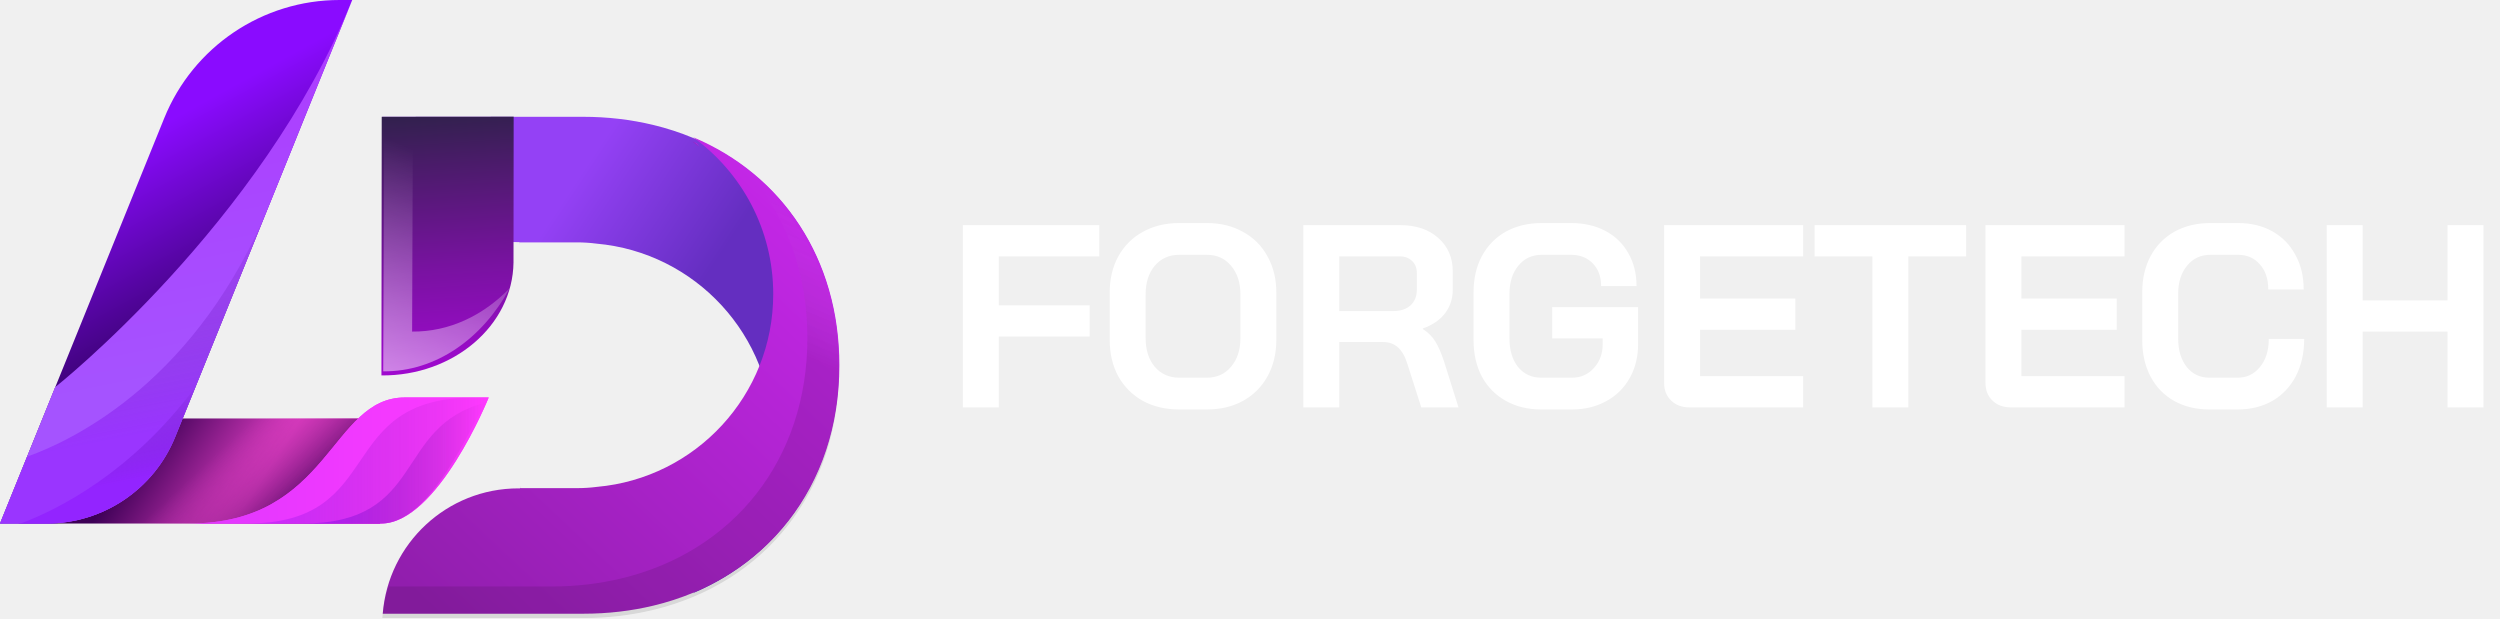
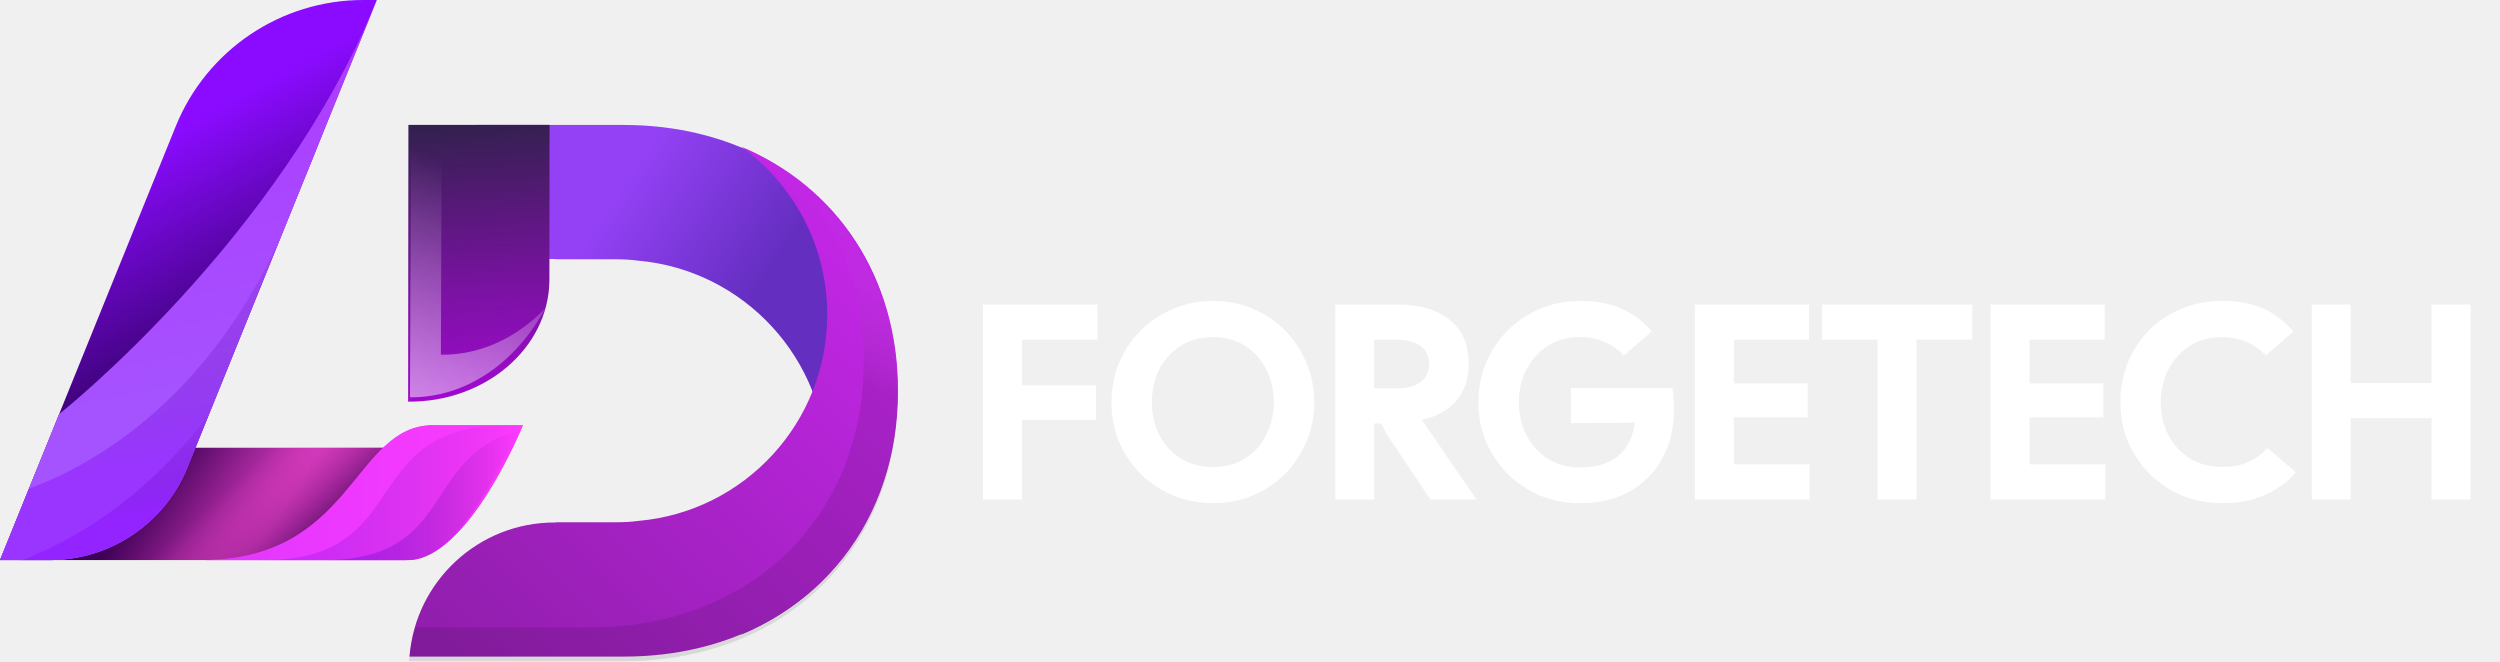
- <svg xmlns="http://www.w3.org/2000/svg" width="3050" height="754" viewBox="0 0 3050 754" fill="none">
-   <path d="M1174.69 274.652H1341.14V312.769H1218.53V372.485H1329.38V410.602H1218.53V497H1174.69V274.652ZM1438.65 499.541C1421.92 499.541 1407.1 496.047 1394.18 489.059C1381.47 481.859 1371.52 471.906 1364.32 459.201C1357.33 446.283 1353.84 431.354 1353.84 414.414V357.238C1353.84 340.297 1357.33 325.474 1364.32 312.769C1371.52 299.851 1381.47 289.899 1394.18 282.91C1407.1 275.711 1421.92 272.111 1438.65 272.111H1472.32C1489.05 272.111 1503.76 275.711 1516.47 282.91C1529.39 289.899 1539.34 299.851 1546.33 312.769C1553.53 325.474 1557.13 340.297 1557.13 357.238V414.414C1557.13 431.354 1553.53 446.283 1546.33 459.201C1539.34 471.906 1529.39 481.859 1516.47 489.059C1503.76 496.047 1489.05 499.541 1472.32 499.541H1438.65ZM1472.32 460.789C1484.6 460.789 1494.45 456.342 1501.86 447.448C1509.48 438.554 1513.29 426.907 1513.29 412.508V359.144C1513.29 344.744 1509.48 333.098 1501.86 324.204C1494.45 315.31 1484.6 310.863 1472.32 310.863H1438.65C1426.37 310.863 1416.41 315.31 1408.79 324.204C1401.38 333.098 1397.67 344.744 1397.67 359.144V412.508C1397.67 426.907 1401.38 438.554 1408.79 447.448C1416.41 456.342 1426.37 460.789 1438.65 460.789H1472.32ZM1590.05 274.652H1708.21C1727.48 274.652 1742.94 279.84 1754.58 290.216C1766.44 300.592 1772.37 314.251 1772.37 331.192V353.427C1772.37 364.438 1769.19 374.073 1762.84 382.332C1756.7 390.379 1747.7 396.52 1735.84 400.755V401.39C1742.62 405.837 1747.7 410.919 1751.09 416.637C1754.69 422.355 1758.18 430.296 1761.57 440.46L1779.36 497H1733.94L1717.1 444.272C1714.35 435.166 1710.54 428.39 1705.67 423.943C1700.8 419.496 1694.76 417.272 1687.56 417.272H1633.88V497H1590.05V274.652ZM1699.95 379.473C1708.84 379.473 1715.83 377.144 1720.91 372.485C1726 367.615 1728.54 361.368 1728.54 353.744V333.098C1728.54 326.957 1726.63 322.086 1722.82 318.486C1719.01 314.674 1713.93 312.769 1707.57 312.769H1633.88V379.473H1699.95ZM1880.31 499.541C1864.01 499.541 1849.61 496.047 1837.12 489.059C1824.62 482.071 1814.88 472.224 1807.89 459.518C1801.12 446.601 1797.73 431.778 1797.73 415.049V356.603C1797.73 339.874 1801.12 325.157 1807.89 312.451C1814.88 299.534 1824.62 289.581 1837.12 282.593C1849.82 275.605 1864.43 272.111 1880.95 272.111H1916.53C1932.41 272.111 1946.38 275.287 1958.45 281.64C1970.52 287.993 1979.84 296.992 1986.41 308.639C1993.18 320.286 1996.57 333.733 1996.57 348.98H1953.37C1953.37 337.545 1949.98 328.333 1943.21 321.345C1936.43 314.357 1927.54 310.863 1916.53 310.863H1880.95C1869.09 310.863 1859.56 315.31 1852.36 324.204C1845.16 332.886 1841.56 344.321 1841.56 358.509V413.143C1841.56 427.331 1845.06 438.872 1852.04 447.766C1859.24 456.448 1868.67 460.789 1880.31 460.789H1917.8C1928.6 460.789 1937.49 456.871 1944.48 449.036C1951.68 441.201 1955.28 431.46 1955.28 419.813V412.825H1893.66V374.708H1998.48V419.813C1998.48 435.272 1995.09 449.036 1988.31 461.107C1981.54 473.177 1972.01 482.6 1959.72 489.377C1947.44 496.153 1933.47 499.541 1917.8 499.541H1880.31ZM2061.02 497C2051.92 497 2044.51 494.247 2038.79 488.741C2033.07 483.236 2030.21 476.036 2030.21 467.142V274.652H2199.83V312.769H2074.05V364.226H2190.3V402.343H2074.05V458.883H2199.83V497H2061.02ZM2284.3 312.769H2213.79V274.652H2398.65V312.769H2328.14V497H2284.3V312.769ZM2453.11 497C2444.01 497 2436.59 494.247 2430.88 488.741C2425.16 483.236 2422.3 476.036 2422.3 467.142V274.652H2591.92V312.769H2466.13V364.226H2582.39V402.343H2466.13V458.883H2591.92V497H2453.11ZM2695.49 499.541C2679.19 499.541 2664.79 496.047 2652.29 489.059C2640.01 482.071 2630.48 472.224 2623.71 459.518C2616.93 446.601 2613.54 431.778 2613.54 415.049V356.603C2613.54 339.874 2616.93 325.157 2623.71 312.451C2630.69 299.534 2640.44 289.581 2652.93 282.593C2665.64 275.605 2680.25 272.111 2696.76 272.111H2730.43C2746.32 272.111 2760.29 275.499 2772.36 282.275C2784.43 289.051 2793.75 298.581 2800.31 310.863C2807.09 322.933 2810.48 337.015 2810.48 353.109H2767.28C2767.28 340.403 2763.89 330.239 2757.12 322.615C2750.34 314.78 2741.45 310.863 2730.43 310.863H2696.76C2684.91 310.863 2675.38 315.31 2668.18 324.204C2660.98 332.886 2657.38 344.321 2657.38 358.509V413.143C2657.38 427.331 2660.87 438.872 2667.86 447.766C2674.85 456.448 2684.06 460.789 2695.49 460.789H2729.8C2741.02 460.789 2750.13 456.448 2757.12 447.766C2764.32 439.084 2767.92 427.649 2767.92 413.461H2811.11C2811.11 430.613 2807.73 445.754 2800.95 458.883C2794.17 471.801 2784.64 481.859 2772.36 489.059C2760.08 496.047 2745.89 499.541 2729.8 499.541H2695.49ZM2838.58 274.652H2882.42V366.45H2985.97V274.652H3029.8V497H2985.97V404.567H2882.42V497H2838.58V274.652Z" fill="white" />
-   <path d="M504.159 510.537H74.456L22.602 638.692H463.496L504.159 510.537Z" fill="url(#paint0_linear_287_62)" />
-   <path d="M504.159 510.537H74.456L22.602 638.692H463.496L504.159 510.537Z" fill="url(#paint1_linear_287_62)" />
-   <path d="M0.008 638.691L200.38 144.119C235.676 57.005 320.276 0 414.269 0H429.711L213.761 533.023C187.883 596.897 125.855 638.691 56.936 638.691H0.008Z" fill="url(#paint2_linear_287_62)" />
-   <path d="M230.537 638.69C403.047 638.69 403.047 484.922 493.921 484.922C584.795 484.922 596.228 484.922 596.228 484.922C596.228 484.922 533.968 638.69 465.068 638.69C361.869 638.69 230.537 638.69 230.537 638.69Z" fill="url(#paint3_linear_287_62)" />
-   <path d="M230.537 638.69C403.047 638.69 403.047 484.922 493.921 484.922C584.795 484.922 596.228 484.922 596.228 484.922C596.228 484.922 533.968 638.69 465.068 638.69C361.869 638.69 230.537 638.69 230.537 638.69Z" fill="url(#paint4_linear_287_62)" />
-   <path opacity="0.32" d="M596.225 484.922H579.281C405.234 484.922 473.892 638.69 301.383 638.69C344.593 638.69 412.598 638.69 465.061 638.69C533.961 638.69 596.225 484.922 596.225 484.922Z" fill="url(#paint5_linear_287_62)" />
-   <path opacity="0.5" d="M592.357 491.2C479.502 520.046 520.756 638.691 369.215 638.691C401.308 638.691 435.631 638.691 465.064 638.691C525.603 638.691 574.294 520.009 592.357 491.2Z" fill="url(#paint6_linear_287_62)" />
-   <path d="M213.76 533.024L369.213 149.326C258.581 422.385 67.459 472.203 67.459 472.203C65.272 477.604 63.169 482.792 61.104 487.888L52.089 510.133C50.819 513.27 49.572 516.345 48.354 519.35L40.484 538.777C36.764 547.961 33.329 556.432 30.185 564.192L28.354 568.716C22.469 583.242 17.626 595.192 13.715 604.845C13.715 604.845 7.444 620.321 6.223 623.337L4.142 628.473C3.394 630.315 2.759 631.889 2.223 633.21L0.268 638.039C0.095 638.464 0 638.695 0 638.695H56.928C125.854 638.692 187.883 596.894 213.76 533.024Z" fill="url(#paint7_linear_287_62)" />
-   <path d="M213.761 533.023L429.711 0C319.08 273.059 67.459 472.202 67.459 472.202C65.272 477.603 7.449 620.32 6.23 623.332C6.23 623.332 2.767 631.885 2.231 633.205L0.276 638.034C0.103 638.459 0.008 638.691 0.008 638.691H56.936C125.855 638.691 187.883 596.893 213.761 533.023Z" fill="url(#paint8_linear_287_62)" />
-   <path opacity="0.42" d="M33.04 557.164C32.068 559.56 0.276 638.029 0.276 638.029C0.103 638.455 0.008 638.686 0.008 638.686H56.936C125.851 638.686 187.88 596.888 213.761 533.018L329.401 247.587L329.404 247.58C242.357 462.434 92.841 535.689 33.04 557.164Z" fill="url(#paint9_linear_287_62)" />
-   <path opacity="0.42" d="M56.941 638.69C125.856 638.69 187.884 596.892 213.765 533.022L238.439 472.12C160.37 576.9 70.865 621.566 25.182 638.693H56.941V638.69Z" fill="url(#paint10_linear_287_62)" />
-   <path d="M1023.47 445.599C1023.47 297.204 933.151 185.078 796.502 152.327C769.759 145.919 741.275 142.492 711.31 142.492H505.032H466.357C473.121 228.06 544.652 295.409 631.96 295.409C632.57 295.409 633.176 295.369 633.786 295.364C633.826 296.504 633.891 297.64 633.901 298.79V295.694H703.456C711.79 295.694 719.864 296.214 727.658 297.229C848.218 307.915 942.765 409.115 942.765 532.452C942.765 611.231 904.166 680.956 844.882 723.873C953.866 678.16 1023.47 575.413 1023.47 445.599Z" fill="url(#paint11_linear_287_62)" />
-   <path d="M1024.04 445.619C1024.04 594.013 933.73 706.139 797.082 738.89C770.338 745.298 741.854 748.725 711.889 748.725H505.606H466.932C473.695 663.157 545.226 595.809 632.534 595.809C633.145 595.809 633.75 595.849 634.36 595.854C634.4 594.713 634.465 593.578 634.475 592.427V595.524H704.03C712.364 595.524 720.438 595.003 728.227 593.988C848.787 583.303 943.335 482.102 943.335 358.765C943.335 279.986 904.735 210.261 845.451 167.345C954.44 213.053 1024.04 315.804 1024.04 445.619Z" fill="url(#paint12_linear_287_62)" />
-   <path d="M853.212 179.002C852.072 177.566 850.906 176.156 849.735 174.75C848.13 174.045 846.539 173.309 844.918 172.629C847.749 174.67 850.481 176.831 853.212 179.002Z" fill="url(#paint13_linear_287_62)" />
-   <path d="M918.172 216.636C960.644 268.282 985.016 335.605 985.016 412.414C985.016 560.808 894.701 672.934 758.052 705.685C731.309 712.093 702.825 715.52 672.86 715.52H474.081C470.069 727.781 467.442 740.668 466.387 753.999H505.061H711.339C741.304 753.999 769.788 750.573 796.532 744.164C933.18 711.413 1023.5 599.282 1023.5 450.893C1023.5 353.229 984.095 270.893 918.172 216.636Z" fill="url(#paint14_linear_287_62)" />
-   <path d="M465.704 142.493L626.669 142.351L626.476 320.214C625.508 397.021 553.375 458.719 465.359 458.026L465.704 142.493Z" fill="url(#paint15_linear_287_62)" />
-   <path d="M467.542 453.044C531.717 453.596 588.579 413.172 621.76 351.686C589.526 384.968 547.971 404.926 502.786 404.537L503.801 121.377L468.711 126.728L467.542 453.044Z" fill="url(#paint16_linear_287_62)" />
+ <svg xmlns="http://www.w3.org/2000/svg" width="170" height="45" viewBox="0 0 170 45" fill="none">
+   <path d="M66.842 33.968V20.709H74.626V23.095H69.493V26.202H74.532V28.55H69.493V33.968H66.842ZM82.493 34.214C81.508 34.214 80.593 34.037 79.747 33.683C78.913 33.33 78.181 32.837 77.55 32.206C76.931 31.575 76.445 30.849 76.091 30.028C75.75 29.194 75.58 28.304 75.58 27.357C75.58 26.41 75.75 25.52 76.091 24.686C76.445 23.853 76.931 23.121 77.55 22.489C78.181 21.858 78.913 21.365 79.747 21.012C80.593 20.646 81.508 20.462 82.493 20.462C83.478 20.462 84.387 20.646 85.221 21.012C86.054 21.365 86.78 21.858 87.399 22.489C88.018 23.121 88.498 23.853 88.838 24.686C89.192 25.52 89.369 26.41 89.369 27.357C89.369 28.304 89.192 29.194 88.838 30.028C88.498 30.849 88.018 31.575 87.399 32.206C86.78 32.837 86.054 33.33 85.221 33.683C84.387 34.037 83.478 34.214 82.493 34.214ZM82.493 31.751C83.352 31.751 84.084 31.556 84.69 31.164C85.309 30.76 85.783 30.224 86.111 29.554C86.452 28.885 86.622 28.153 86.622 27.357C86.622 26.549 86.452 25.81 86.111 25.141C85.783 24.472 85.309 23.935 84.69 23.531C84.084 23.127 83.352 22.925 82.493 22.925C81.635 22.925 80.889 23.127 80.258 23.531C79.639 23.935 79.16 24.472 78.819 25.141C78.49 25.81 78.326 26.549 78.326 27.357C78.326 28.153 78.49 28.885 78.819 29.554C79.16 30.224 79.639 30.76 80.258 31.164C80.889 31.556 81.635 31.751 82.493 31.751ZM90.796 33.968V20.709H95.076C96.566 20.709 97.734 21.056 98.58 21.75C99.439 22.432 99.868 23.424 99.868 24.724C99.868 25.772 99.584 26.618 99.016 27.262C98.46 27.906 97.684 28.336 96.686 28.55L100.399 33.968H97.273L94.451 29.763C94.274 29.497 94.104 29.175 93.94 28.797H93.447V33.968H90.796ZM93.447 26.41H94.925C95.644 26.41 96.2 26.271 96.591 25.993C96.983 25.703 97.179 25.286 97.179 24.743C97.179 24.213 96.983 23.809 96.591 23.531C96.2 23.241 95.644 23.095 94.925 23.095H93.447V26.41ZM107.446 34.214C106.461 34.214 105.546 34.037 104.7 33.683C103.866 33.33 103.134 32.837 102.502 32.206C101.884 31.575 101.397 30.849 101.044 30.028C100.703 29.194 100.532 28.304 100.532 27.357C100.532 26.41 100.703 25.52 101.044 24.686C101.397 23.853 101.884 23.121 102.502 22.489C103.134 21.858 103.866 21.365 104.7 21.012C105.546 20.646 106.461 20.462 107.446 20.462C108.57 20.462 109.523 20.646 110.306 21.012C111.102 21.365 111.771 21.877 112.314 22.546L110.42 24.175C110.066 23.784 109.637 23.48 109.132 23.266C108.627 23.038 108.065 22.925 107.446 22.925C106.6 22.925 105.861 23.127 105.23 23.531C104.611 23.935 104.131 24.472 103.79 25.141C103.449 25.81 103.279 26.549 103.279 27.357C103.279 28.165 103.449 28.904 103.79 29.573C104.131 30.242 104.611 30.779 105.23 31.183C105.861 31.587 106.6 31.789 107.446 31.789C108.494 31.789 109.34 31.543 109.984 31.051C110.628 30.546 111.026 29.775 111.177 28.74L106.821 28.778V26.391H113.734C113.76 26.593 113.779 26.839 113.791 27.13C113.817 27.408 113.829 27.654 113.829 27.869C113.829 29.093 113.57 30.186 113.053 31.145C112.547 32.092 111.815 32.844 110.855 33.399C109.908 33.942 108.772 34.214 107.446 34.214ZM115.249 33.968V20.709H123.015V23.095H117.901V26.069H122.92V28.38H117.901V31.581H123.053V33.968H115.249ZM127.678 33.968V23.095H123.89V20.709H134.118V23.095H130.33V33.968H127.678ZM135.355 33.968V20.709H143.121V23.095H138.007V26.069H143.027V28.38H138.007V31.581H143.159V33.968H135.355ZM151.099 34.214C150.115 34.214 149.199 34.037 148.353 33.683C147.52 33.33 146.787 32.837 146.156 32.206C145.537 31.575 145.051 30.849 144.697 30.028C144.356 29.194 144.186 28.304 144.186 27.357C144.186 26.41 144.35 25.52 144.678 24.686C145.019 23.853 145.493 23.121 146.099 22.489C146.718 21.858 147.45 21.365 148.296 21.012C149.142 20.646 150.077 20.462 151.099 20.462C152.185 20.462 153.114 20.633 153.884 20.974C154.667 21.315 155.355 21.839 155.948 22.546L154.073 24.175C153.278 23.341 152.286 22.925 151.099 22.925C150.253 22.925 149.515 23.127 148.883 23.531C148.265 23.935 147.785 24.472 147.444 25.141C147.103 25.81 146.932 26.549 146.932 27.357C146.932 28.165 147.103 28.904 147.444 29.573C147.785 30.23 148.271 30.76 148.902 31.164C149.534 31.556 150.285 31.751 151.156 31.751C151.8 31.751 152.368 31.644 152.861 31.429C153.353 31.215 153.795 30.893 154.187 30.463L156.119 32.111C155.614 32.717 154.938 33.222 154.092 33.627C153.259 34.018 152.261 34.214 151.099 34.214ZM157.201 33.968V20.709H159.852V26.05H165.345V20.709H167.997V33.968H165.345V28.437H159.852V33.968H157.201Z" fill="white" />
+   <path d="M30.063 30.444H4.44L1.348 38.086H27.639L30.063 30.444Z" fill="url(#paint0_linear_585_415)" />
+   <path d="M30.063 30.444H4.44L1.348 38.086H27.639L30.063 30.444Z" fill="url(#paint1_linear_585_415)" />
+   <path d="M0 38.086L11.948 8.594C14.053 3.399 19.098 0 24.703 0H25.624L12.746 31.785C11.203 35.593 7.504 38.086 3.395 38.086H0Z" fill="url(#paint2_linear_585_415)" />
+   <path d="M13.746 38.086C24.033 38.086 24.033 28.916 29.452 28.916C34.871 28.916 35.553 28.916 35.553 28.916C35.553 28.916 31.84 38.086 27.731 38.086C21.578 38.086 13.746 38.086 13.746 38.086Z" fill="url(#paint3_linear_585_415)" />
+   <path d="M13.746 38.086C24.033 38.086 24.033 28.916 29.452 28.916C34.871 28.916 35.553 28.916 35.553 28.916C35.553 28.916 31.84 38.086 27.731 38.086C21.578 38.086 13.746 38.086 13.746 38.086Z" fill="url(#paint4_linear_585_415)" />
+   <path opacity="0.32" d="M35.554 28.916H34.544C24.165 28.916 28.26 38.086 17.973 38.086C20.549 38.086 24.605 38.086 27.733 38.086C31.841 38.086 35.554 28.916 35.554 28.916Z" fill="url(#paint5_linear_585_415)" />
+   <path opacity="0.5" d="M35.322 29.291C28.592 31.011 31.052 38.086 22.016 38.086C23.929 38.086 25.976 38.086 27.731 38.086C31.341 38.086 34.245 31.009 35.322 29.291Z" fill="url(#paint6_linear_585_415)" />
+   <path d="M12.747 31.785L22.017 8.905C15.419 25.187 4.023 28.158 4.023 28.158C3.892 28.48 3.767 28.789 3.644 29.093L3.106 30.42C3.03 30.607 2.956 30.79 2.883 30.969L2.414 32.128C2.192 32.675 1.987 33.181 1.8 33.643L1.691 33.913C1.34 34.779 1.051 35.492 0.818 36.068C0.818 36.068 0.444 36.99 0.371 37.17L0.247 37.477C0.202 37.586 0.165 37.68 0.133 37.759L0.016 38.047C0.006 38.072 0 38.086 0 38.086H3.395C7.505 38.086 11.204 35.593 12.747 31.785Z" fill="url(#paint7_linear_585_415)" />
+   <path d="M12.746 31.785L25.624 0C19.026 16.283 4.022 28.158 4.022 28.158C3.892 28.48 0.444 36.99 0.371 37.17C0.371 37.17 0.165 37.68 0.133 37.759L0.016 38.047C0.006 38.072 0 38.086 0 38.086H3.395C7.504 38.086 11.203 35.593 12.746 31.785Z" fill="url(#paint8_linear_585_415)" />
+   <path opacity="0.42" d="M1.97 33.224C1.912 33.367 0.016 38.046 0.016 38.046C0.006 38.072 0 38.085 0 38.085H3.395C7.504 38.085 11.203 35.593 12.746 31.784L19.642 14.764L19.642 14.763C14.451 27.575 5.536 31.944 1.97 33.224Z" fill="url(#paint9_linear_585_415)" />
+   <path opacity="0.42" d="M3.394 38.086C7.503 38.086 11.202 35.593 12.745 31.785L14.217 28.153C9.561 34.401 4.224 37.064 1.5 38.086H3.394V38.086Z" fill="url(#paint10_linear_585_415)" />
+   <path d="M61.029 26.571C61.029 17.723 55.644 11.036 47.495 9.083C45.901 8.701 44.202 8.497 42.415 8.497H30.115H27.809C28.212 13.599 32.477 17.615 37.684 17.615C37.72 17.615 37.756 17.613 37.792 17.613C37.795 17.681 37.799 17.748 37.799 17.817V17.632H41.947C42.444 17.632 42.925 17.663 43.39 17.724C50.579 18.361 56.217 24.396 56.217 31.75C56.217 36.448 53.916 40.606 50.38 43.165C56.879 40.439 61.029 34.312 61.029 26.571Z" fill="url(#paint11_linear_585_415)" />
+   <path d="M61.065 26.573C61.065 35.422 55.679 42.108 47.531 44.061C45.936 44.443 44.238 44.647 42.451 44.647H30.15H27.844C28.247 39.545 32.513 35.529 37.719 35.529C37.755 35.529 37.791 35.531 37.828 35.531C37.83 35.463 37.834 35.396 37.834 35.327V35.512H41.982C42.479 35.512 42.961 35.481 43.425 35.42C50.614 34.783 56.252 28.748 56.252 21.394C56.252 16.696 53.95 12.538 50.415 9.979C56.914 12.705 61.065 18.832 61.065 26.573Z" fill="url(#paint12_linear_585_415)" />
+   <path d="M50.877 10.674C50.809 10.588 50.74 10.504 50.67 10.42C50.574 10.378 50.48 10.335 50.383 10.294C50.552 10.416 50.715 10.544 50.877 10.674Z" fill="url(#paint13_linear_585_415)" />
+   <path d="M54.749 12.918C57.282 15.998 58.735 20.012 58.735 24.593C58.735 33.441 53.349 40.128 45.201 42.081C43.606 42.463 41.908 42.667 40.121 42.667H28.267C28.028 43.398 27.872 44.167 27.809 44.962H30.115H42.415C44.202 44.962 45.901 44.757 47.495 44.375C55.644 42.422 61.029 35.736 61.029 26.887C61.03 21.063 58.68 16.154 54.749 12.918Z" fill="url(#paint14_linear_585_415)" />
+   <path d="M27.772 8.497L37.371 8.489L37.359 19.095C37.301 23.675 33 27.354 27.752 27.312L27.772 8.497Z" fill="url(#paint15_linear_585_415)" />
+   <path d="M27.88 27.016C31.706 27.049 35.097 24.638 37.076 20.971C35.154 22.956 32.676 24.146 29.981 24.123L30.042 7.238L27.949 7.557L27.88 27.016Z" fill="url(#paint16_linear_585_415)" />
  <defs>
-     <linearGradient id="paint0_linear_287_62" x1="185.416" y1="524.206" x2="307.422" y2="603.09" gradientUnits="userSpaceOnUse">
+     <linearGradient id="paint0_linear_585_415" x1="11.056" y1="31.259" x2="18.332" y2="35.963" gradientUnits="userSpaceOnUse">
      <stop stop-color="#3D0056" />
      <stop offset="1" stop-color="#E33FC5" />
    </linearGradient>
-     <linearGradient id="paint1_linear_287_62" x1="337.889" y1="654.574" x2="169.772" y2="474.158" gradientUnits="userSpaceOnUse">
+     <linearGradient id="paint1_linear_585_415" x1="20.148" y1="39.033" x2="10.124" y2="28.275" gradientUnits="userSpaceOnUse">
      <stop stop-color="#3D0056" />
      <stop offset="0.505" stop-color="#E33FC5" stop-opacity="0" />
    </linearGradient>
-     <linearGradient id="paint2_linear_287_62" x1="277.555" y1="434.164" x2="140.472" y2="183.103" gradientUnits="userSpaceOnUse">
+     <linearGradient id="paint2_linear_585_415" x1="16.55" y1="25.89" x2="8.376" y2="10.919" gradientUnits="userSpaceOnUse">
      <stop offset="0" stop-color="#2A0056" />
      <stop offset="1" stop-color="#8A0BFF" />
    </linearGradient>
-     <linearGradient id="paint3_linear_287_62" x1="230.536" y1="561.805" x2="596.227" y2="561.805" gradientUnits="userSpaceOnUse">
+     <linearGradient id="paint3_linear_585_415" x1="13.746" y1="33.501" x2="35.553" y2="33.501" gradientUnits="userSpaceOnUse">
      <stop stop-color="#DF38FF" />
      <stop offset="1" stop-color="#FF39FF" />
    </linearGradient>
-     <linearGradient id="paint4_linear_287_62" x1="230.536" y1="561.805" x2="596.227" y2="561.805" gradientUnits="userSpaceOnUse">
+     <linearGradient id="paint4_linear_585_415" x1="13.746" y1="33.501" x2="35.553" y2="33.501" gradientUnits="userSpaceOnUse">
      <stop stop-color="#DF38FF" />
      <stop offset="1" stop-color="#FF39FF" />
    </linearGradient>
-     <linearGradient id="paint5_linear_287_62" x1="301.385" y1="561.805" x2="596.224" y2="561.805" gradientUnits="userSpaceOnUse">
+     <linearGradient id="paint5_linear_585_415" x1="17.973" y1="33.501" x2="35.554" y2="33.501" gradientUnits="userSpaceOnUse">
      <stop stop-color="#8A0BFF" />
      <stop offset="0.999" stop-color="#2A0056" stop-opacity="0" />
    </linearGradient>
-     <linearGradient id="paint6_linear_287_62" x1="369.214" y1="564.945" x2="592.356" y2="564.945" gradientUnits="userSpaceOnUse">
+     <linearGradient id="paint6_linear_585_415" x1="22.016" y1="33.688" x2="35.322" y2="33.688" gradientUnits="userSpaceOnUse">
      <stop stop-color="#8A0BFF" />
      <stop offset="0.999" stop-color="#2A0056" stop-opacity="0" />
    </linearGradient>
-     <linearGradient id="paint7_linear_287_62" x1="205.599" y1="498.441" x2="140.909" y2="176.528" gradientUnits="userSpaceOnUse">
+     <linearGradient id="paint7_linear_585_415" x1="12.26" y1="29.723" x2="8.403" y2="10.527" gradientUnits="userSpaceOnUse">
      <stop stop-color="#A553FF" />
      <stop offset="0.999" stop-color="#AE38FF" />
    </linearGradient>
-     <linearGradient id="paint8_linear_287_62" x1="242.086" y1="454.818" x2="156.76" y2="30.218" gradientUnits="userSpaceOnUse">
+     <linearGradient id="paint8_linear_585_415" x1="14.435" y1="27.121" x2="9.347" y2="1.802" gradientUnits="userSpaceOnUse">
      <stop stop-color="#A553FF" />
      <stop offset="0.999" stop-color="#AE38FF" />
    </linearGradient>
-     <linearGradient id="paint9_linear_287_62" x1="181.59" y1="527.145" x2="130.478" y2="272.805" gradientUnits="userSpaceOnUse">
+     <linearGradient id="paint9_linear_585_415" x1="10.828" y1="31.434" x2="7.78" y2="16.268" gradientUnits="userSpaceOnUse">
      <stop stop-color="#8A0BFF" />
      <stop offset="0.999" stop-color="#2A0056" stop-opacity="0" />
    </linearGradient>
-     <linearGradient id="paint10_linear_287_62" x1="138.824" y1="590.307" x2="118.741" y2="490.373" gradientUnits="userSpaceOnUse">
+     <linearGradient id="paint10_linear_585_415" x1="8.277" y1="35.2" x2="7.079" y2="29.241" gradientUnits="userSpaceOnUse">
      <stop stop-color="#8A0BFF" />
      <stop offset="0.999" stop-color="#2A0056" stop-opacity="0" />
    </linearGradient>
-     <linearGradient id="paint11_linear_287_62" x1="836.156" y1="436.862" x2="548.545" y2="246.531" gradientUnits="userSpaceOnUse">
+     <linearGradient id="paint11_linear_585_415" x1="49.86" y1="26.05" x2="32.709" y2="14.701" gradientUnits="userSpaceOnUse">
      <stop offset="0.097" stop-color="#642EC0" />
      <stop offset="0.669" stop-color="#9441F5" />
    </linearGradient>
-     <linearGradient id="paint12_linear_287_62" x1="429.196" y1="905.921" x2="1183.22" y2="105.563" gradientUnits="userSpaceOnUse">
+     <linearGradient id="paint12_linear_585_415" x1="25.593" y1="54.021" x2="70.556" y2="6.295" gradientUnits="userSpaceOnUse">
      <stop offset="0.167" stop-color="#911EAD" />
      <stop offset="0.993" stop-color="#D62AFC" />
    </linearGradient>
-     <linearGradient id="paint13_linear_287_62" x1="848.467" y1="176.448" x2="850.358" y2="174.441" gradientUnits="userSpaceOnUse">
+     <linearGradient id="paint13_linear_585_415" x1="50.594" y1="10.522" x2="50.707" y2="10.402" gradientUnits="userSpaceOnUse">
      <stop offset="0.167" stop-color="#911EAD" />
      <stop offset="0.993" stop-color="#D62AFC" />
    </linearGradient>
-     <linearGradient id="paint14_linear_287_62" x1="713.099" y1="702.587" x2="911.66" y2="223.886" gradientUnits="userSpaceOnUse">
+     <linearGradient id="paint14_linear_585_415" x1="42.52" y1="41.896" x2="54.361" y2="13.351" gradientUnits="userSpaceOnUse">
      <stop offset="0.673" stop-opacity="0.1" />
      <stop offset="1" stop-color="white" stop-opacity="0" />
    </linearGradient>
-     <linearGradient id="paint15_linear_287_62" x1="564.392" y1="587.162" x2="533.969" y2="123.476" gradientUnits="userSpaceOnUse">
+     <linearGradient id="paint15_linear_585_415" x1="33.657" y1="35.013" x2="31.843" y2="7.363" gradientUnits="userSpaceOnUse">
      <stop stop-color="#BC04F0" />
      <stop offset="0.115" stop-color="#B406E6" />
      <stop offset="0.31" stop-color="#9D0ACC" />
      <stop offset="0.56" stop-color="#7912A1" />
      <stop offset="0.852" stop-color="#471C66" />
      <stop offset="1" stop-color="#2B2246" />
    </linearGradient>
-     <linearGradient id="paint16_linear_287_62" x1="565.472" y1="197.11" x2="347.523" y2="686.196" gradientUnits="userSpaceOnUse">
+     <linearGradient id="paint16_linear_585_415" x1="33.719" y1="11.754" x2="20.723" y2="40.919" gradientUnits="userSpaceOnUse">
      <stop offset="0.022" stop-color="white" stop-opacity="0" />
      <stop offset="1" stop-color="white" />
    </linearGradient>
  </defs>
</svg>
